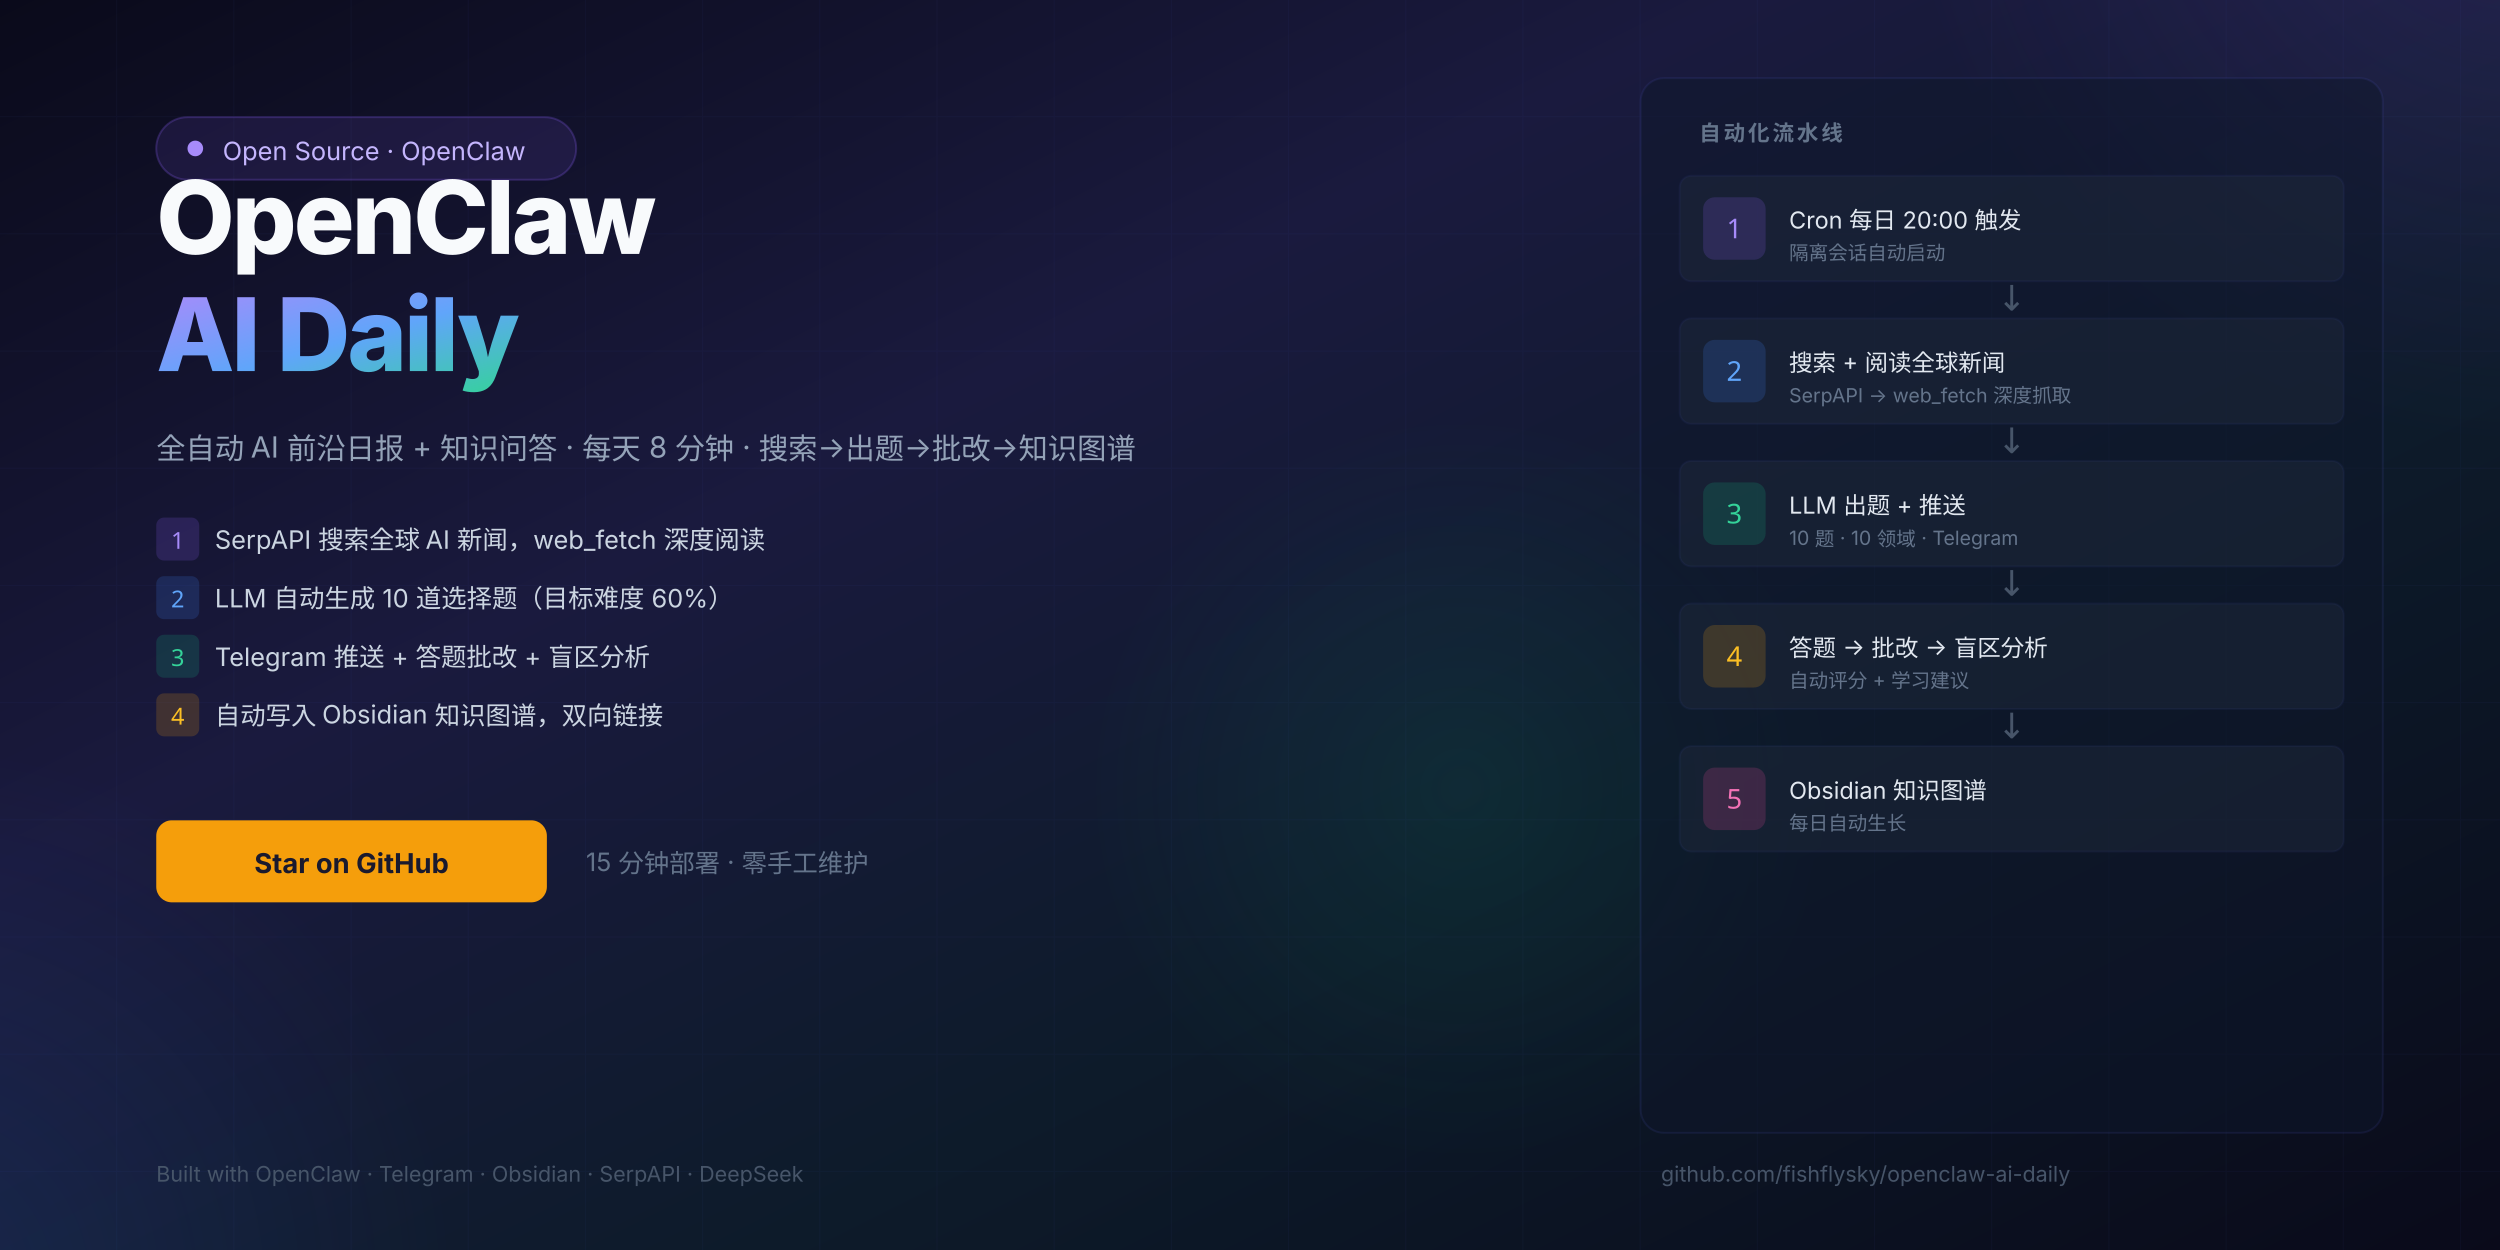
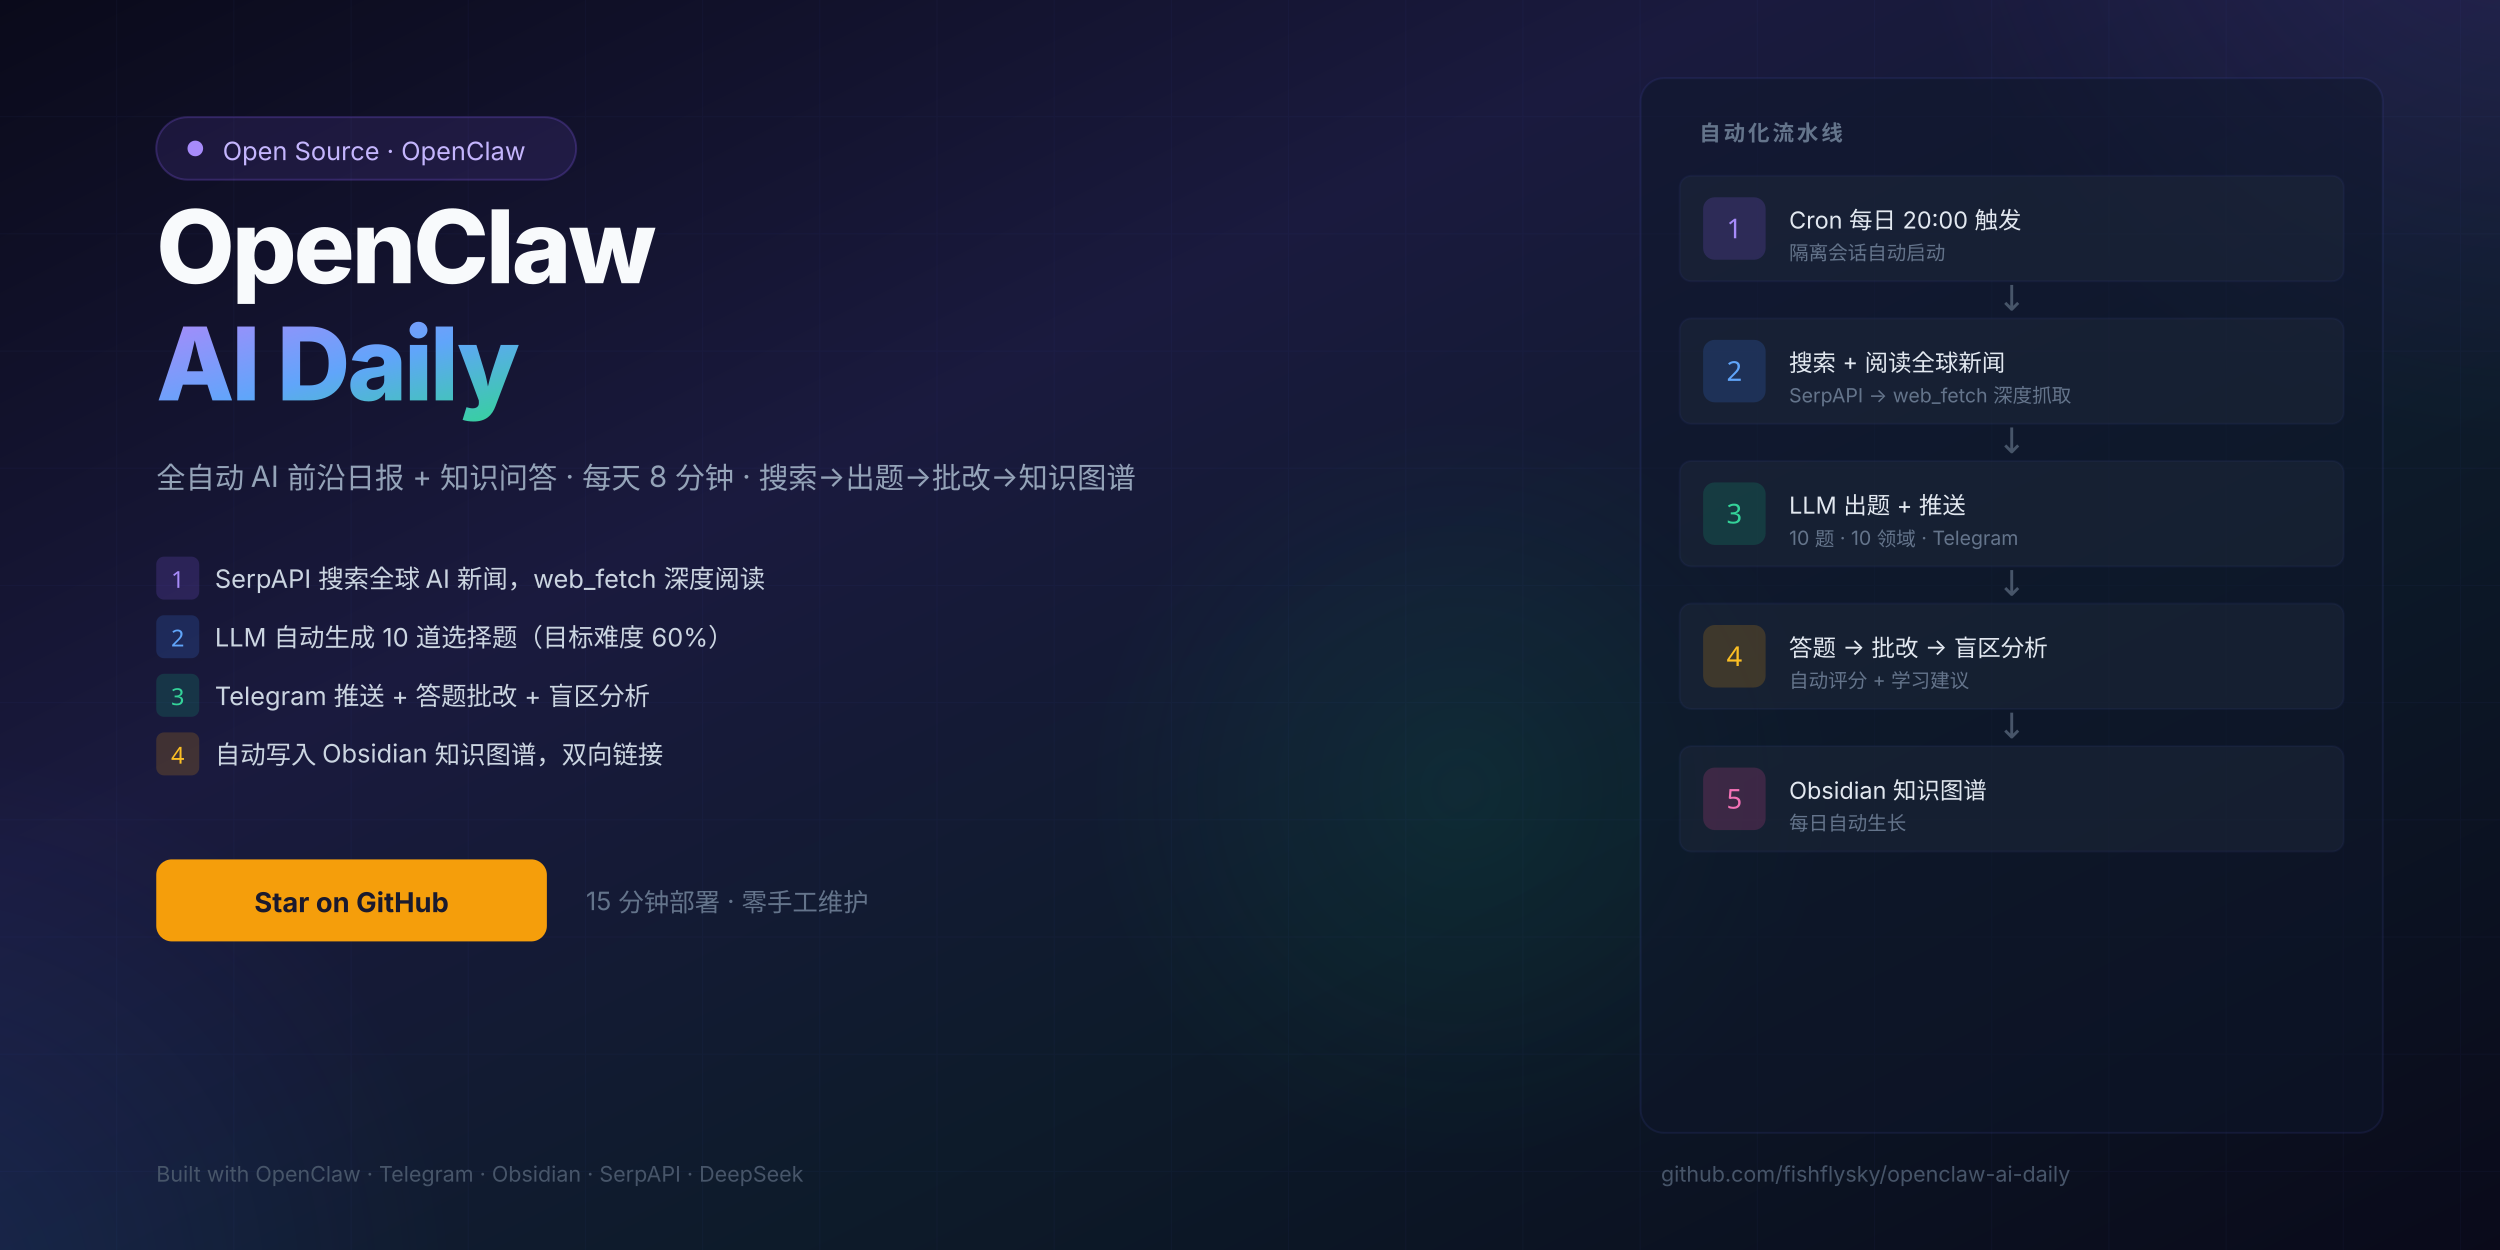
<svg xmlns="http://www.w3.org/2000/svg" width="1280" height="640" viewBox="0 0 1280 640">
  <defs>
    <linearGradient id="bg" x1="0" y1="0" x2="1" y2="1">
      <stop offset="0%" stop-color="#0a0a1a" />
      <stop offset="35%" stop-color="#1a1a3e" />
      <stop offset="65%" stop-color="#0d1b2a" />
      <stop offset="100%" stop-color="#0a0a1a" />
    </linearGradient>
    <linearGradient id="titleGrad" x1="0" y1="0" x2="1" y2="1">
      <stop offset="0%" stop-color="#a78bfa" />
      <stop offset="50%" stop-color="#60a5fa" />
      <stop offset="100%" stop-color="#34d399" />
    </linearGradient>
    <radialGradient id="orb1" cx="0.8" cy="0.2" r="0.5">
      <stop offset="0%" stop-color="#8b5cf6" stop-opacity="0.15" />
      <stop offset="100%" stop-color="#8b5cf6" stop-opacity="0" />
    </radialGradient>
    <radialGradient id="orb2" cx="0.15" cy="0.75" r="0.5">
      <stop offset="0%" stop-color="#3b82f6" stop-opacity="0.12" />
      <stop offset="100%" stop-color="#3b82f6" stop-opacity="0" />
    </radialGradient>
    <radialGradient id="orb3" cx="0.6" cy="0.55" r="0.4">
      <stop offset="0%" stop-color="#10b981" stop-opacity="0.10" />
      <stop offset="100%" stop-color="#10b981" stop-opacity="0" />
    </radialGradient>
  </defs>
  <rect width="1280" height="640" fill="url(#bg)" />
  <pattern id="grid" width="60" height="60" patternUnits="userSpaceOnUse">
    <path d="M60 0V60M0 60H60" stroke="#6366f1" stroke-opacity="0.04" fill="none" />
  </pattern>
  <rect width="1280" height="640" fill="url(#grid)" />
  <circle cx="1100" cy="100" r="320" fill="url(#orb1)" />
  <circle cx="150" cy="520" r="280" fill="url(#orb2)" />
  <circle cx="700" cy="380" r="240" fill="url(#orb3)" />
  <rect x="80" y="60" rx="16" width="215" height="32" fill="#8b5cf6" fill-opacity="0.12" stroke="#8b5cf6" stroke-opacity="0.25" />
  <circle cx="100" cy="76" r="4" fill="#a78bfa" />
  <text x="114" y="82" font-family="system-ui,-apple-system,'PingFang SC','Microsoft YaHei',sans-serif" font-size="13" fill="#c4b5fd">Open Source · OpenClaw</text>
-   <text x="80" y="130" font-family="system-ui,-apple-system,'PingFang SC','Microsoft YaHei',sans-serif" font-size="52" font-weight="800" fill="#f8fafc" letter-spacing="-1.5">OpenClaw</text>
-   <text x="80" y="190" font-family="system-ui,-apple-system,'PingFang SC','Microsoft YaHei',sans-serif" font-size="52" font-weight="800" fill="url(#titleGrad)" letter-spacing="-1.5">AI Daily</text>
-   <text x="80" y="235" font-family="system-ui,-apple-system,'PingFang SC','Microsoft YaHei',sans-serif" font-size="15" fill="#94a3b8">全自动 AI 前沿日报 + 知识问答 · 每天 8 分钟 · 搜索→出题→批改→知识图谱</text>
-   <g transform="translate(80, 265)">
+   <text x="80" y="145" font-family="system-ui,-apple-system,'PingFang SC','Microsoft YaHei',sans-serif" font-size="52" font-weight="800" fill="#f8fafc" letter-spacing="-1.5">OpenClaw</text>
+   <text x="80" y="205" font-family="system-ui,-apple-system,'PingFang SC','Microsoft YaHei',sans-serif" font-size="52" font-weight="800" fill="url(#titleGrad)" letter-spacing="-1.5">AI Daily</text>
+   <text x="80" y="250" font-family="system-ui,-apple-system,'PingFang SC','Microsoft YaHei',sans-serif" font-size="15" fill="#94a3b8">全自动 AI 前沿日报 + 知识问答 · 每天 8 分钟 · 搜索→出题→批改→知识图谱</text>
+   <g transform="translate(80, 285)">
    <g>
      <rect x="0" y="0" rx="4" width="22" height="22" fill="#8b5cf6" opacity="0.18" />
      <text x="11" y="16" font-size="12" fill="#a78bfa" font-family="system-ui,sans-serif" text-anchor="middle">1</text>
      <text x="30" y="16" font-family="system-ui,-apple-system,'PingFang SC','Microsoft YaHei',sans-serif" font-size="13" fill="#cbd5e1">SerpAPI 搜索全球 AI 新闻，web_fetch 深度阅读</text>
    </g>
    <g transform="translate(0, 30)">
      <rect x="0" y="0" rx="4" width="22" height="22" fill="#3b82f6" opacity="0.18" />
      <text x="11" y="16" font-size="12" fill="#60a5fa" font-family="system-ui,sans-serif" text-anchor="middle">2</text>
      <text x="30" y="16" font-family="system-ui,-apple-system,'PingFang SC','Microsoft YaHei',sans-serif" font-size="13" fill="#cbd5e1">LLM 自动生成 10 道选择题（目标难度 60%）</text>
    </g>
    <g transform="translate(0, 60)">
      <rect x="0" y="0" rx="4" width="22" height="22" fill="#10b981" opacity="0.18" />
      <text x="11" y="16" font-size="12" fill="#34d399" font-family="system-ui,sans-serif" text-anchor="middle">3</text>
      <text x="30" y="16" font-family="system-ui,-apple-system,'PingFang SC','Microsoft YaHei',sans-serif" font-size="13" fill="#cbd5e1">Telegram 推送 + 答题批改 + 盲区分析</text>
    </g>
    <g transform="translate(0, 90)">
      <rect x="0" y="0" rx="4" width="22" height="22" fill="#f59e0b" opacity="0.18" />
      <text x="11" y="16" font-size="12" fill="#fbbf24" font-family="system-ui,sans-serif" text-anchor="middle">4</text>
      <text x="30" y="16" font-family="system-ui,-apple-system,'PingFang SC','Microsoft YaHei',sans-serif" font-size="13" fill="#cbd5e1">自动写入 Obsidian 知识图谱，双向链接</text>
    </g>
  </g>
-   <rect x="80" y="420" rx="8" width="200" height="42" fill="#f59e0b" />
-   <text x="180" y="447" font-family="system-ui,-apple-system,'PingFang SC','Microsoft YaHei',sans-serif" font-size="14" font-weight="700" fill="#1a1a2e" text-anchor="middle">Star on GitHub</text>
-   <text x="300" y="446" font-family="system-ui,-apple-system,'PingFang SC','Microsoft YaHei',sans-serif" font-size="13" fill="#64748b">15 分钟部署 · 零手工维护</text>
+   <rect x="80" y="440" rx="8" width="200" height="42" fill="#f59e0b" />
+   <text x="180" y="467" font-family="system-ui,-apple-system,'PingFang SC','Microsoft YaHei',sans-serif" font-size="14" font-weight="700" fill="#1a1a2e" text-anchor="middle">Star on GitHub</text>
+   <text x="300" y="466" font-family="system-ui,-apple-system,'PingFang SC','Microsoft YaHei',sans-serif" font-size="13" fill="#64748b">15 分钟部署 · 零手工维护</text>
  <rect x="840" y="40" rx="12" width="380" height="540" fill="#0f172a" fill-opacity="0.5" stroke="#6366f1" stroke-opacity="0.1" />
  <text x="870" y="72" font-family="system-ui,-apple-system,'PingFang SC','Microsoft YaHei',sans-serif" font-size="11" fill="#64748b" font-weight="600" letter-spacing="1.5">自动化流水线</text>
  <g transform="translate(860, 90)">
    <rect x="0" y="0" rx="6" width="340" height="54" fill="#1e293b" fill-opacity="0.5" stroke="#6366f1" stroke-opacity="0.06" />
    <rect x="12" y="11" rx="6" width="32" height="32" fill="#8b5cf6" opacity="0.18" />
    <text x="28" y="32" font-size="14" fill="#a78bfa" font-family="system-ui,sans-serif" text-anchor="middle">1</text>
    <text x="56" y="27" font-family="system-ui,-apple-system,'PingFang SC','Microsoft YaHei',sans-serif" font-size="12" fill="#e2e8f0">Cron 每日 20:00 触发</text>
    <text x="56" y="43" font-family="system-ui,-apple-system,'PingFang SC','Microsoft YaHei',sans-serif" font-size="10" fill="#64748b">隔离会话自动启动</text>
  </g>
  <text x="1030" y="159" font-size="18" fill="#475569" font-family="system-ui,sans-serif" text-anchor="middle">↓</text>
  <g transform="translate(860, 163)">
    <rect x="0" y="0" rx="6" width="340" height="54" fill="#1e293b" fill-opacity="0.5" stroke="#6366f1" stroke-opacity="0.06" />
    <rect x="12" y="11" rx="6" width="32" height="32" fill="#3b82f6" opacity="0.18" />
    <text x="28" y="32" font-size="14" fill="#60a5fa" font-family="system-ui,sans-serif" text-anchor="middle">2</text>
    <text x="56" y="27" font-family="system-ui,-apple-system,'PingFang SC','Microsoft YaHei',sans-serif" font-size="12" fill="#e2e8f0">搜索 + 阅读全球新闻</text>
    <text x="56" y="43" font-family="system-ui,-apple-system,'PingFang SC','Microsoft YaHei',sans-serif" font-size="10" fill="#64748b">SerpAPI → web_fetch 深度抓取</text>
  </g>
  <text x="1030" y="232" font-size="18" fill="#475569" font-family="system-ui,sans-serif" text-anchor="middle">↓</text>
  <g transform="translate(860, 236)">
    <rect x="0" y="0" rx="6" width="340" height="54" fill="#1e293b" fill-opacity="0.5" stroke="#6366f1" stroke-opacity="0.06" />
    <rect x="12" y="11" rx="6" width="32" height="32" fill="#10b981" opacity="0.18" />
    <text x="28" y="32" font-size="14" fill="#34d399" font-family="system-ui,sans-serif" text-anchor="middle">3</text>
    <text x="56" y="27" font-family="system-ui,-apple-system,'PingFang SC','Microsoft YaHei',sans-serif" font-size="12" fill="#e2e8f0">LLM 出题 + 推送</text>
    <text x="56" y="43" font-family="system-ui,-apple-system,'PingFang SC','Microsoft YaHei',sans-serif" font-size="10" fill="#64748b">10 题 · 10 领域 · Telegram</text>
  </g>
  <text x="1030" y="305" font-size="18" fill="#475569" font-family="system-ui,sans-serif" text-anchor="middle">↓</text>
  <g transform="translate(860, 309)">
    <rect x="0" y="0" rx="6" width="340" height="54" fill="#1e293b" fill-opacity="0.5" stroke="#6366f1" stroke-opacity="0.06" />
    <rect x="12" y="11" rx="6" width="32" height="32" fill="#f59e0b" opacity="0.18" />
    <text x="28" y="32" font-size="14" fill="#fbbf24" font-family="system-ui,sans-serif" text-anchor="middle">4</text>
    <text x="56" y="27" font-family="system-ui,-apple-system,'PingFang SC','Microsoft YaHei',sans-serif" font-size="12" fill="#e2e8f0">答题 → 批改 → 盲区分析</text>
    <text x="56" y="43" font-family="system-ui,-apple-system,'PingFang SC','Microsoft YaHei',sans-serif" font-size="10" fill="#64748b">自动评分 + 学习建议</text>
  </g>
  <text x="1030" y="378" font-size="18" fill="#475569" font-family="system-ui,sans-serif" text-anchor="middle">↓</text>
  <g transform="translate(860, 382)">
    <rect x="0" y="0" rx="6" width="340" height="54" fill="#1e293b" fill-opacity="0.5" stroke="#6366f1" stroke-opacity="0.06" />
    <rect x="12" y="11" rx="6" width="32" height="32" fill="#ec4899" opacity="0.18" />
    <text x="28" y="32" font-size="14" fill="#f472b6" font-family="system-ui,sans-serif" text-anchor="middle">5</text>
    <text x="56" y="27" font-family="system-ui,-apple-system,'PingFang SC','Microsoft YaHei',sans-serif" font-size="12" fill="#e2e8f0">Obsidian 知识图谱</text>
    <text x="56" y="43" font-family="system-ui,-apple-system,'PingFang SC','Microsoft YaHei',sans-serif" font-size="10" fill="#64748b">每日自动生长</text>
  </g>
  <text x="80" y="605" font-family="system-ui,-apple-system,'PingFang SC','Microsoft YaHei',sans-serif" font-size="11" fill="#475569">Built with OpenClaw · Telegram · Obsidian · SerpAPI · DeepSeek</text>
  <text x="1060" y="605" font-family="system-ui,-apple-system,'PingFang SC','Microsoft YaHei',sans-serif" font-size="11" fill="#475569" text-anchor="end">github.com/fishflysky/openclaw-ai-daily</text>
</svg>
